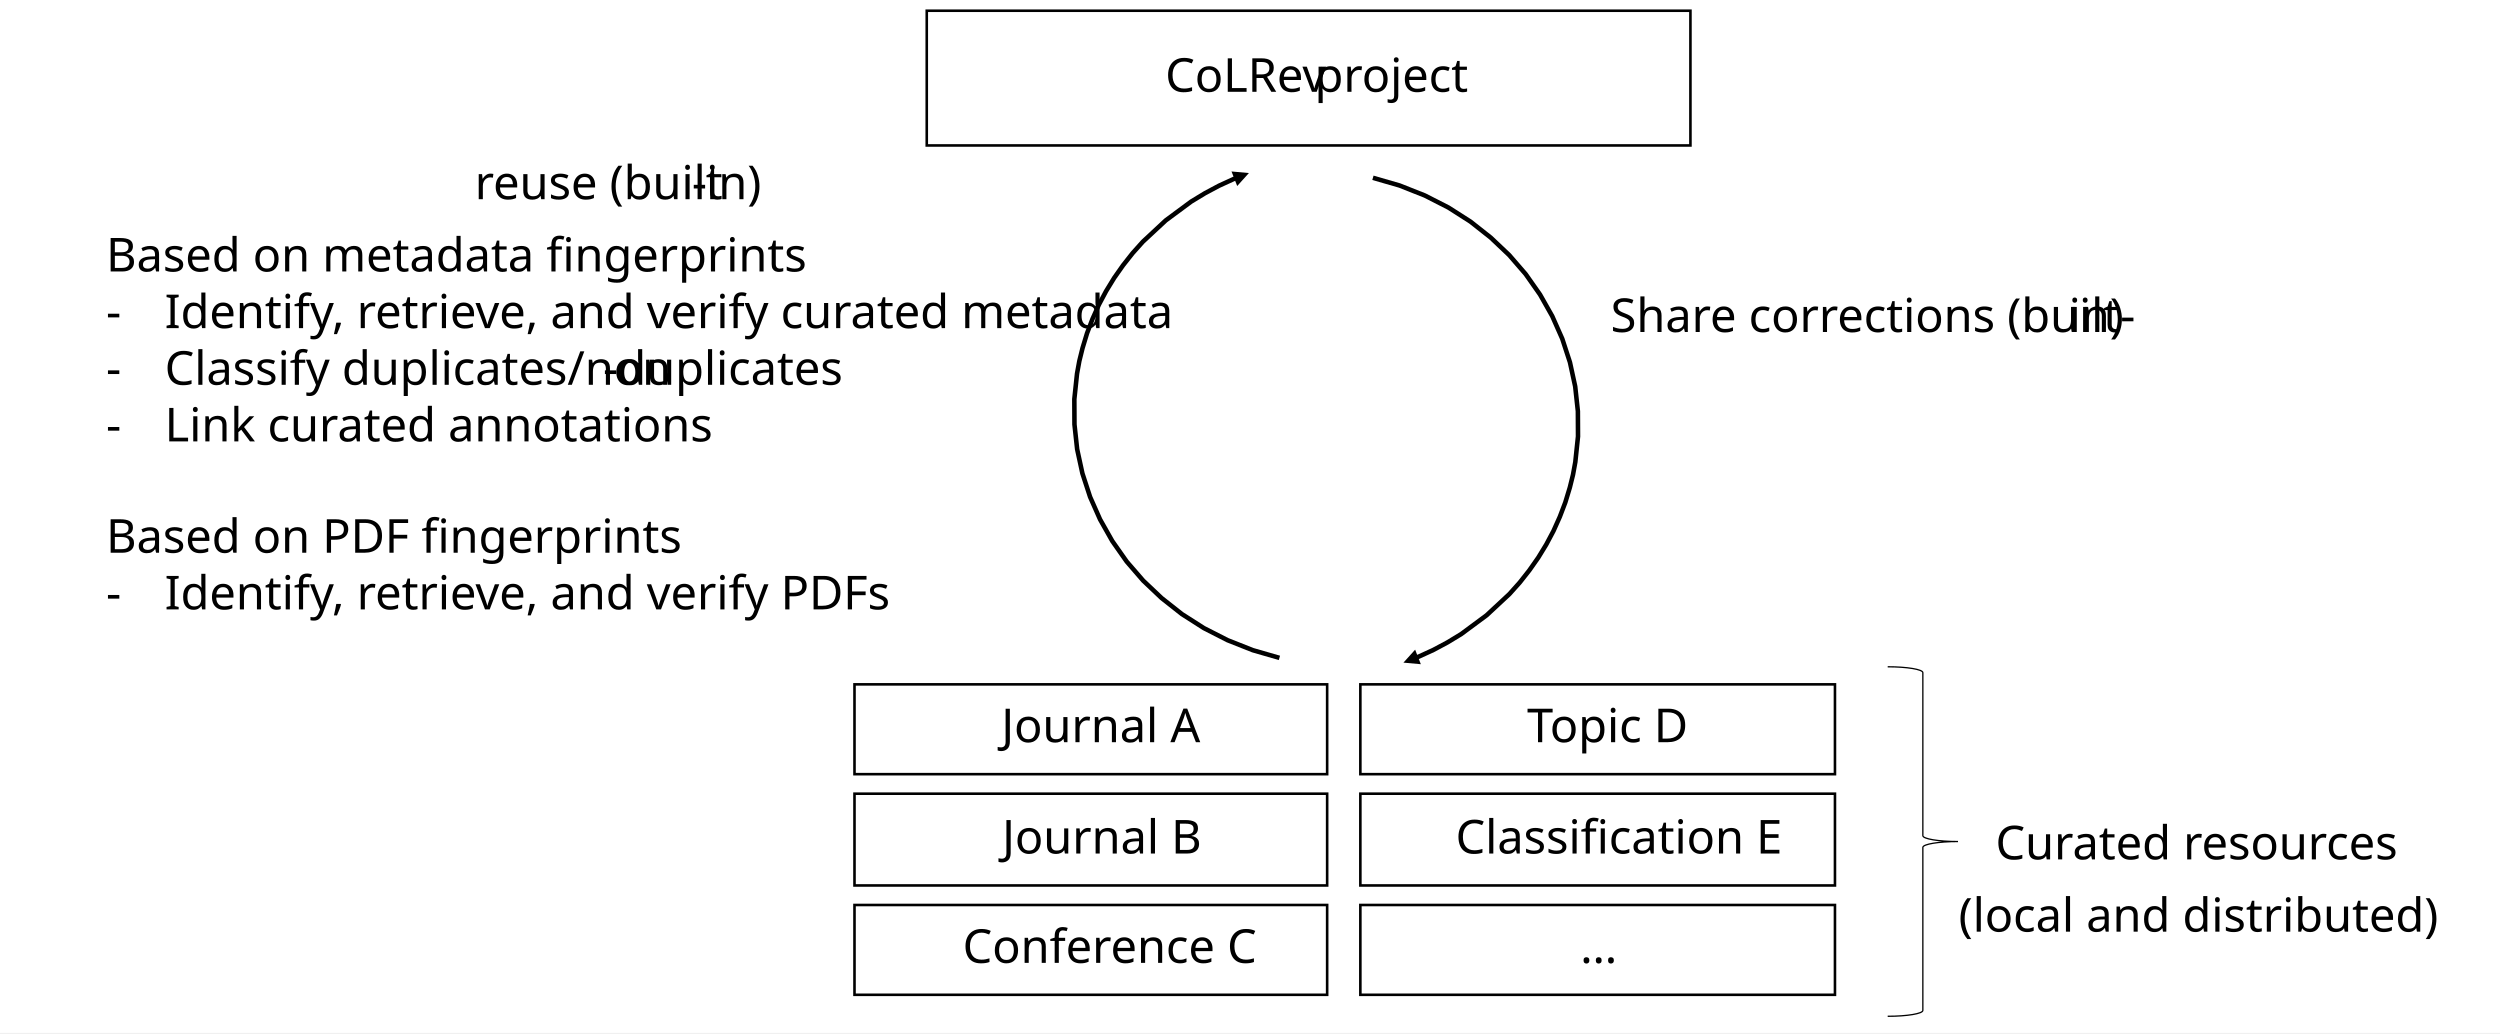
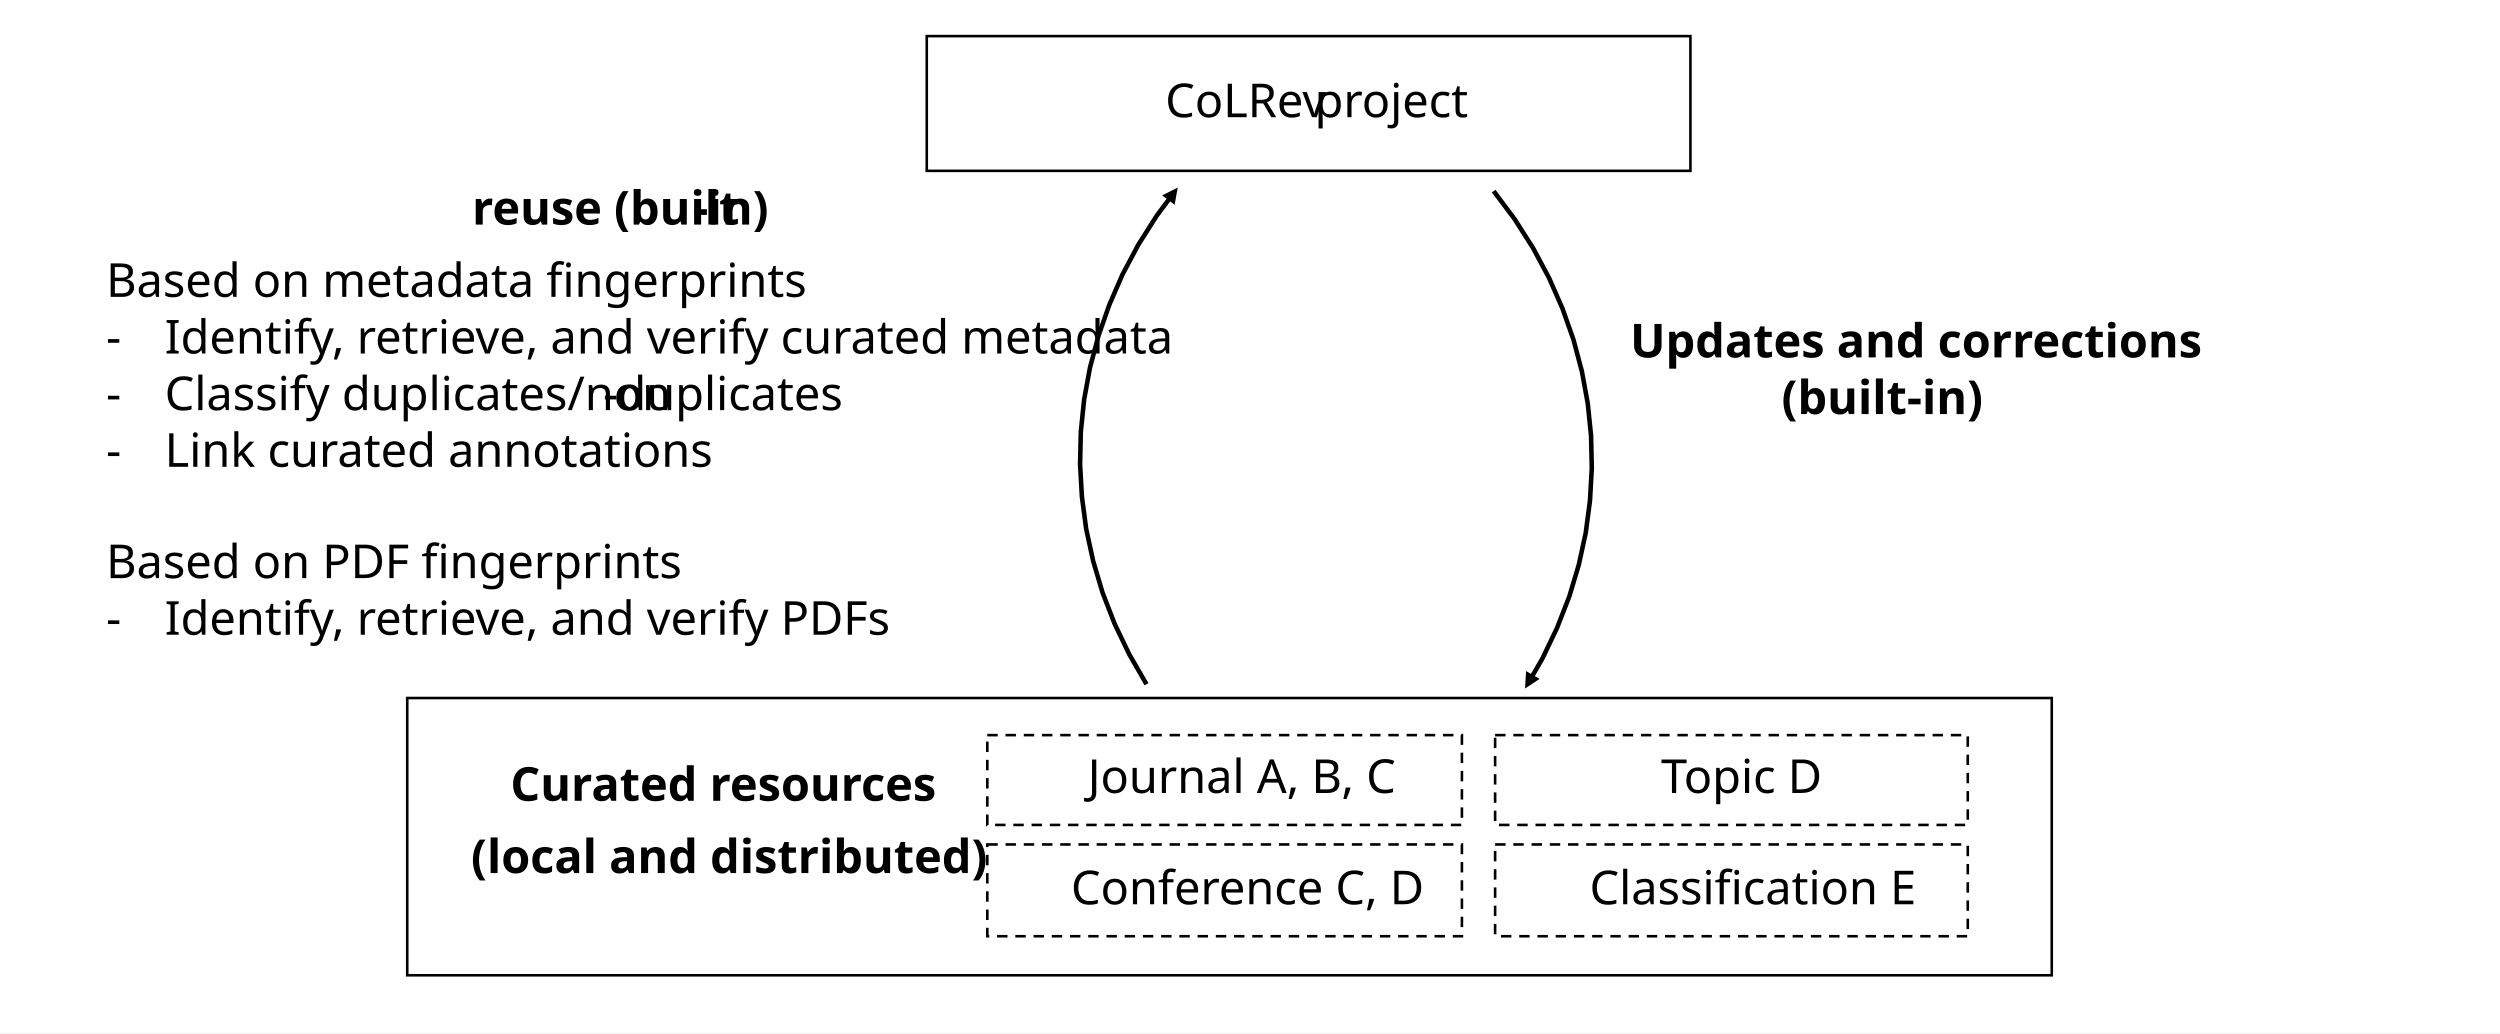
<svg xmlns="http://www.w3.org/2000/svg" width="1280" height="529" overflow="hidden">
  <defs>
    <clipPath id="clip0">
      <rect x="0" y="0" width="1280" height="529" />
    </clipPath>
  </defs>
  <g clip-path="url(#clip0)">
    <rect x="0" y="0" width="1280" height="528.833" fill="#FFFFFF" />
-     <rect x="474.5" y="5.498" width="391" height="68.978" stroke="#000000" stroke-width="1.333" stroke-miterlimit="8" fill="#FFFFFF" />
-     <text font-family="Calibri,Calibri_MSFontService,sans-serif" font-weight="400" font-size="24" transform="matrix(1 0 0 0.999685 596.595 47)">CoLRev <tspan font-size="24" x="76.46" y="0">project</tspan>
+     <rect x="474.5" y="18.494" width="391" height="68.978" stroke="#000000" stroke-width="1.333" stroke-miterlimit="8" fill="#FFFFFF" />
+     <text font-family="Calibri,Calibri_MSFontService,sans-serif" font-weight="400" font-size="24" transform="matrix(1 0 0 0.999685 596.595 60)">CoLRev <tspan font-size="24" x="76.46" y="0">project</tspan>
    </text>
-     <rect x="437.5" y="350.39" width="242" height="45.986" stroke="#000000" stroke-width="1.333" stroke-miterlimit="8" fill="#FFFFFF" />
-     <text font-family="Calibri,Calibri_MSFontService,sans-serif" font-weight="400" font-size="24" transform="matrix(1 0 0 0.999685 512.672 380)">Journal A</text>
-     <rect x="437.5" y="406.372" width="242" height="46.985" stroke="#000000" stroke-width="1.333" stroke-miterlimit="8" fill="#FFFFFF" />
-     <text font-family="Calibri,Calibri_MSFontService,sans-serif" font-weight="400" font-size="24" transform="matrix(1 0 0 0.999685 513.088 437)">Journal B</text>
-     <rect x="437.5" y="463.354" width="242" height="45.986" stroke="#000000" stroke-width="1.333" stroke-miterlimit="8" fill="#FFFFFF" />
-     <text font-family="Calibri,Calibri_MSFontService,sans-serif" font-weight="400" font-size="24" transform="matrix(1 0 0 0.999685 492.865 493)">Conference C</text>
-     <rect x="696.5" y="350.39" width="243" height="45.986" stroke="#000000" stroke-width="1.333" stroke-miterlimit="8" fill="#FFFFFF" />
-     <text font-family="Calibri,Calibri_MSFontService,sans-serif" font-weight="400" font-size="24" transform="matrix(1 0 0 0.999685 781.864 380)">Topic D</text>
-     <rect x="696.5" y="406.372" width="243" height="46.985" stroke="#000000" stroke-width="1.333" stroke-miterlimit="8" fill="#FFFFFF" />
-     <text font-family="Calibri,Calibri_MSFontService,sans-serif" font-weight="400" font-size="24" transform="matrix(1 0 0 0.999685 745.258 437)">Classification E</text>
-     <rect x="696.5" y="463.354" width="243" height="45.986" stroke="#000000" stroke-width="1.333" stroke-miterlimit="8" fill="#FFFFFF" />
-     <text font-family="Calibri,Calibri_MSFontService,sans-serif" font-weight="400" font-size="24" transform="matrix(1 0 0 0.999685 809.048 493)">…</text>
-     <path d="M703.261 89.913 716.94 93.865 729.981 99.029 742.206 105.266 753.552 112.513 764.014 120.766 773.532 129.777 782.046 139.612 789.488 150.204 795.794 161.362 800.966 173.027 804.94 185.199 807.653 197.688 809.041 210.493 809.104 223.55 807.718 236.717 806.516 243.294 804.875 249.918 802.542 257.609 799.703 265.051 796.424 272.365 792.701 279.365 788.539 286.175 783.936 292.729 779.019 298.969 773.646 304.972 761.872 315.924 748.776 325.617 741.703 329.91 734.393 333.816 726.831 337.28 725.195 337.922 724.344 335.75 725.949 335.121 725.889 335.146 733.389 331.71 733.325 331.742 740.575 327.868 740.52 327.899 747.52 323.651 747.431 323.71 760.431 314.088 760.33 314.172 772.018 303.3 771.943 303.376 777.255 297.441 777.209 297.497 782.084 291.311 782.045 291.363 786.608 284.865 786.567 284.927 790.692 278.179 790.657 278.24 794.345 271.304 794.31 271.375 797.56 264.127 797.535 264.189 800.347 256.816 800.321 256.893 802.634 249.27 802.618 249.329 804.243 242.768 804.227 242.839 805.415 236.341 805.402 236.428 806.777 223.37 806.771 223.498 806.708 210.564 806.715 210.684 805.34 198.001 805.36 198.123 802.672 185.752 802.703 185.866 798.766 173.807 798.808 173.918 793.683 162.359 793.734 162.46 787.484 151.401 787.545 151.498 780.17 141.001 780.243 141.094 771.805 131.347 771.885 131.431 762.448 122.496 762.527 122.565 752.152 114.38 752.247 114.447 740.997 107.262 741.095 107.318 728.97 101.132 729.07 101.178 716.133 96.054 716.239 96.091 702.614 92.154ZM727.471 340.072 718.562 339.268 724.551 332.626Z" />
-     <path d="M654.739 337.952 641.06 334 628.019 328.836 615.794 322.599 604.448 315.353 593.986 307.099 584.468 298.088 575.954 288.253 568.512 277.661 562.206 266.503 557.034 254.838 553.06 242.667 550.347 230.177 548.959 217.372 548.896 204.315 550.282 191.149 551.484 184.572 553.125 177.947 555.458 170.256 558.297 162.814 561.576 155.501 565.299 148.5 569.461 141.69 574.064 135.136 578.981 128.896 584.354 122.894 596.128 111.941 609.224 102.248 616.297 97.955 623.607 94.05 631.169 90.585 632.805 89.944 633.656 92.115 632.051 92.745 632.111 92.719 624.611 96.155 624.675 96.124 617.425 99.997 617.48 99.966 610.48 104.214 610.569 104.155 597.569 113.777 597.67 113.693 585.982 124.565 586.057 124.489 580.745 130.424 580.791 130.368 575.916 136.554 575.955 136.502 571.392 143 571.433 142.938 567.308 149.686 567.343 149.625 563.655 156.561 563.69 156.49 560.44 163.738 560.465 163.677 557.653 171.049 557.679 170.972 555.366 178.595 555.382 178.537 553.757 185.097 553.773 185.026 552.585 191.524 552.598 191.437 551.223 204.495 551.229 204.367 551.292 217.301 551.285 217.181 552.66 229.864 552.64 229.743 555.328 242.114 555.297 241.999 559.234 254.058 559.192 253.947 564.317 265.506 564.266 265.405 570.516 276.464 570.455 276.367 577.83 286.864 577.757 286.771 586.195 296.518 586.115 296.435 595.552 305.369 595.473 305.3 605.848 313.485 605.753 313.418 617.003 320.603 616.905 320.547 629.03 326.733 628.93 326.687 641.867 331.811 641.761 331.775 655.386 335.711ZM630.529 87.793 639.438 88.597 633.449 95.239Z" />
-     <text font-family="Calibri,Calibri_MSFontService,sans-serif" font-weight="400" font-size="24" transform="matrix(1 0 0 0.999685 243.061 102)">reuse (built<tspan font-size="24" x="111.187" y="0">-</tspan>
-       <tspan font-size="24" x="118.52" y="0">in)</tspan>
-       <tspan font-size="24" x="-188.74" y="37.012">Based on metadata fingerprints</tspan>
-       <tspan font-size="24" x="-188.74" y="66.021">-</tspan>
-       <tspan font-size="24" x="-158.74" y="66.021">Identify, retrieve, and verify curated metadata</tspan>
-       <tspan font-size="24" x="-188.74" y="95.03">-</tspan>
-       <tspan font-size="24" x="-158.74" y="95.03">Classify duplicates/non</tspan>
-       <tspan font-size="24" x="65.7" y="95.03">-</tspan>
-       <tspan font-size="24" x="73.033" y="95.03">duplicates</tspan>
-       <tspan font-size="24" x="-188.74" y="124.039">-</tspan>
-       <tspan font-size="24" x="-158.74" y="124.039">Link curated annotations</tspan>
-       <tspan font-size="24" x="-188.74" y="181.057">Based on PDF fingerprints</tspan>
-       <tspan font-size="24" x="-188.74" y="210.066">-</tspan>
-       <tspan font-size="24" x="-158.74" y="210.066">Identify, retrieve, and verify PDFs</tspan>
-       <tspan font-size="24" x="581.587" y="68.021">Share corrections (built</tspan>-<tspan font-size="24" x="816.094" y="68.021">in)</tspan>
+     <rect x="505.5" y="376.381" width="243" height="45.986" stroke="#000000" stroke-width="1.333" stroke-miterlimit="8" stroke-dasharray="5.333 4" fill="#FFFFFF" />
+     <text font-family="Calibri,Calibri_MSFontService,sans-serif" font-weight="400" font-size="24" transform="matrix(1 0 0 0.999685 556.914 406)">Journal A, B, C</text>
+     <rect x="505.5" y="432.364" width="243" height="46.985" stroke="#000000" stroke-width="1.333" stroke-miterlimit="8" stroke-dasharray="5.333 4" fill="#FFFFFF" />
+     <text font-family="Calibri,Calibri_MSFontService,sans-serif" font-weight="400" font-size="24" transform="matrix(1 0 0 0.999685 548.334 463)">Conference C, D</text>
+     <rect x="765.5" y="376.381" width="242" height="45.986" stroke="#000000" stroke-width="1.333" stroke-miterlimit="8" stroke-dasharray="5.333 4" fill="#FFFFFF" />
+     <text font-family="Calibri,Calibri_MSFontService,sans-serif" font-weight="400" font-size="24" transform="matrix(1 0 0 0.999685 850.446 406)">Topic D</text>
+     <rect x="765.5" y="432.364" width="242" height="46.985" stroke="#000000" stroke-width="1.333" stroke-miterlimit="8" stroke-dasharray="5.333 4" fill="#FFFFFF" />
+     <text font-family="Calibri,Calibri_MSFontService,sans-serif" font-weight="400" font-size="24" transform="matrix(1 0 0 0.999685 813.84 463)">Classification E</text>
+     <path d="M585.989 350.909 577.155 335.563 569.616 319.863 563.395 303.782 558.557 287.513 554.975 271.053 552.775 254.404 551.833 237.757 552.21 221.108 553.907 204.459 556.923 187.998 561.259 171.728 566.85 155.713 573.698 139.948 581.866 124.623 591.351 109.678 598.076 100.674 599.946 102.07 593.247 111.038 593.298 110.965 583.86 125.835 583.905 125.759 575.78 141.004 575.82 140.92 569.008 156.603 569.039 156.523 563.477 172.455 563.502 172.371 559.19 188.553 559.21 188.463 556.21 204.833 556.223 204.741 554.536 221.299 554.541 221.207 554.166 237.764 554.165 237.672 555.102 254.229 555.094 254.142 557.282 270.699 557.265 270.604 560.828 286.974 560.806 286.89 565.618 303.072 565.588 302.984 571.776 318.979 571.739 318.895 579.239 334.515 579.199 334.438 588.011 349.745ZM595.008 100.048 603 96.032 601.418 104.833Z" />
+     <text font-family="Calibri,Calibri_MSFontService,sans-serif" font-weight="700" font-size="24" transform="matrix(1 0 0 0.999685 241.701 115)">reuse (built<tspan font-size="24" x="113.233" y="0">-</tspan>
+       <tspan font-size="24" x="120.567" y="0">in)</tspan>
+       <tspan font-weight="400" font-size="24" x="-187.38" y="37.012">Based on metadata fingerprints</tspan>
+       <tspan font-weight="400" font-size="24" x="-187.38" y="66.021">-</tspan>
+       <tspan font-weight="400" font-size="24" x="-157.38" y="66.021">Identify, retrieve, and verify curated metadata</tspan>
+       <tspan font-weight="400" font-size="24" x="-187.38" y="95.03">-</tspan>
+       <tspan font-weight="400" font-size="24" x="-157.38" y="95.03">Classify duplicates/non</tspan>
+       <tspan font-weight="400" font-size="24" x="67.06" y="95.03">-</tspan>
+       <tspan font-weight="400" font-size="24" x="74.393" y="95.03">duplicates</tspan>
+       <tspan font-weight="400" font-size="24" x="-187.38" y="124.039">-</tspan>
+       <tspan font-weight="400" font-size="24" x="-157.38" y="124.039">Link curated annotations</tspan>
+       <tspan font-weight="400" font-size="24" x="-187.38" y="181.057">Based on PDF fingerprints</tspan>
+       <tspan font-weight="400" font-size="24" x="-187.38" y="210.066">-</tspan>
+       <tspan font-weight="400" font-size="24" x="-157.38" y="210.066">Identify, retrieve, and verify PDFs</tspan>
+       <tspan font-size="24" x="592.91" y="68.021">Updates and corrections </tspan>
+       <tspan font-size="24" x="670.463" y="97.031">(built</tspan>-in)<tspan font-size="24" x="19.614" y="295.093">Curated resources</tspan>
+       <tspan font-size="24" x="-0.526" y="332.105">(local and distributed)</tspan>
    </text>
-     <path d="M966.5 341.392C976.441 341.392 984.5 342.735 984.5 344.391L984.5 427.865C984.5 429.522 992.559 430.864 1002.5 430.864 992.559 430.864 984.5 432.207 984.5 433.863L984.5 517.337C984.5 518.993 976.441 520.336 966.5 520.336" stroke="#000000" stroke-width="0.667" stroke-miterlimit="8" fill="none" fill-rule="evenodd" />
-     <text font-family="Calibri,Calibri_MSFontService,sans-serif" font-weight="400" font-size="24" transform="matrix(1 0 0 0.999685 1021.69 440)">Curated resources<tspan font-size="24" x="-18.873" y="37.012">(local and distributed)</tspan>
-     </text>
+     <path d="M515.003 128.517 520.556 138.099 528.092 153.862 534.373 169.941 539.273 186.274 542.854 202.735 545.053 219.384 545.995 236.093 545.618 252.805 543.922 269.392 540.906 285.915 536.572 302.249 530.919 318.266 524.01 334.03 515.783 349.417 506.301 364.299 495.528 378.704 493.66 377.307 504.407 362.937 504.357 363.009 513.792 348.201 513.747 348.278 521.932 332.97 521.892 333.052 528.765 317.369 528.733 317.449 534.357 301.517 534.329 301.606 538.64 285.361 538.62 285.451 541.619 269.018 541.606 269.109 543.293 252.614 543.287 252.707 543.662 236.087 543.664 236.179 542.727 219.559 542.735 219.646 540.548 203.089 540.565 203.184 537.003 186.814 537.026 186.901 532.152 170.656 532.183 170.746 525.935 154.751 525.969 154.829 518.472 139.147 518.515 139.229 512.984 129.687ZM511.202 132.261 510.652 123.336 518.122 128.25Z" transform="matrix(1.00032 -1.22465e-16 -1.22503e-16 -1 270 475.85)" />
+     <rect x="208.5" y="357.387" width="842" height="141.955" stroke="#000000" stroke-width="1.333" stroke-miterlimit="8" fill="none" />
  </g>
</svg>
